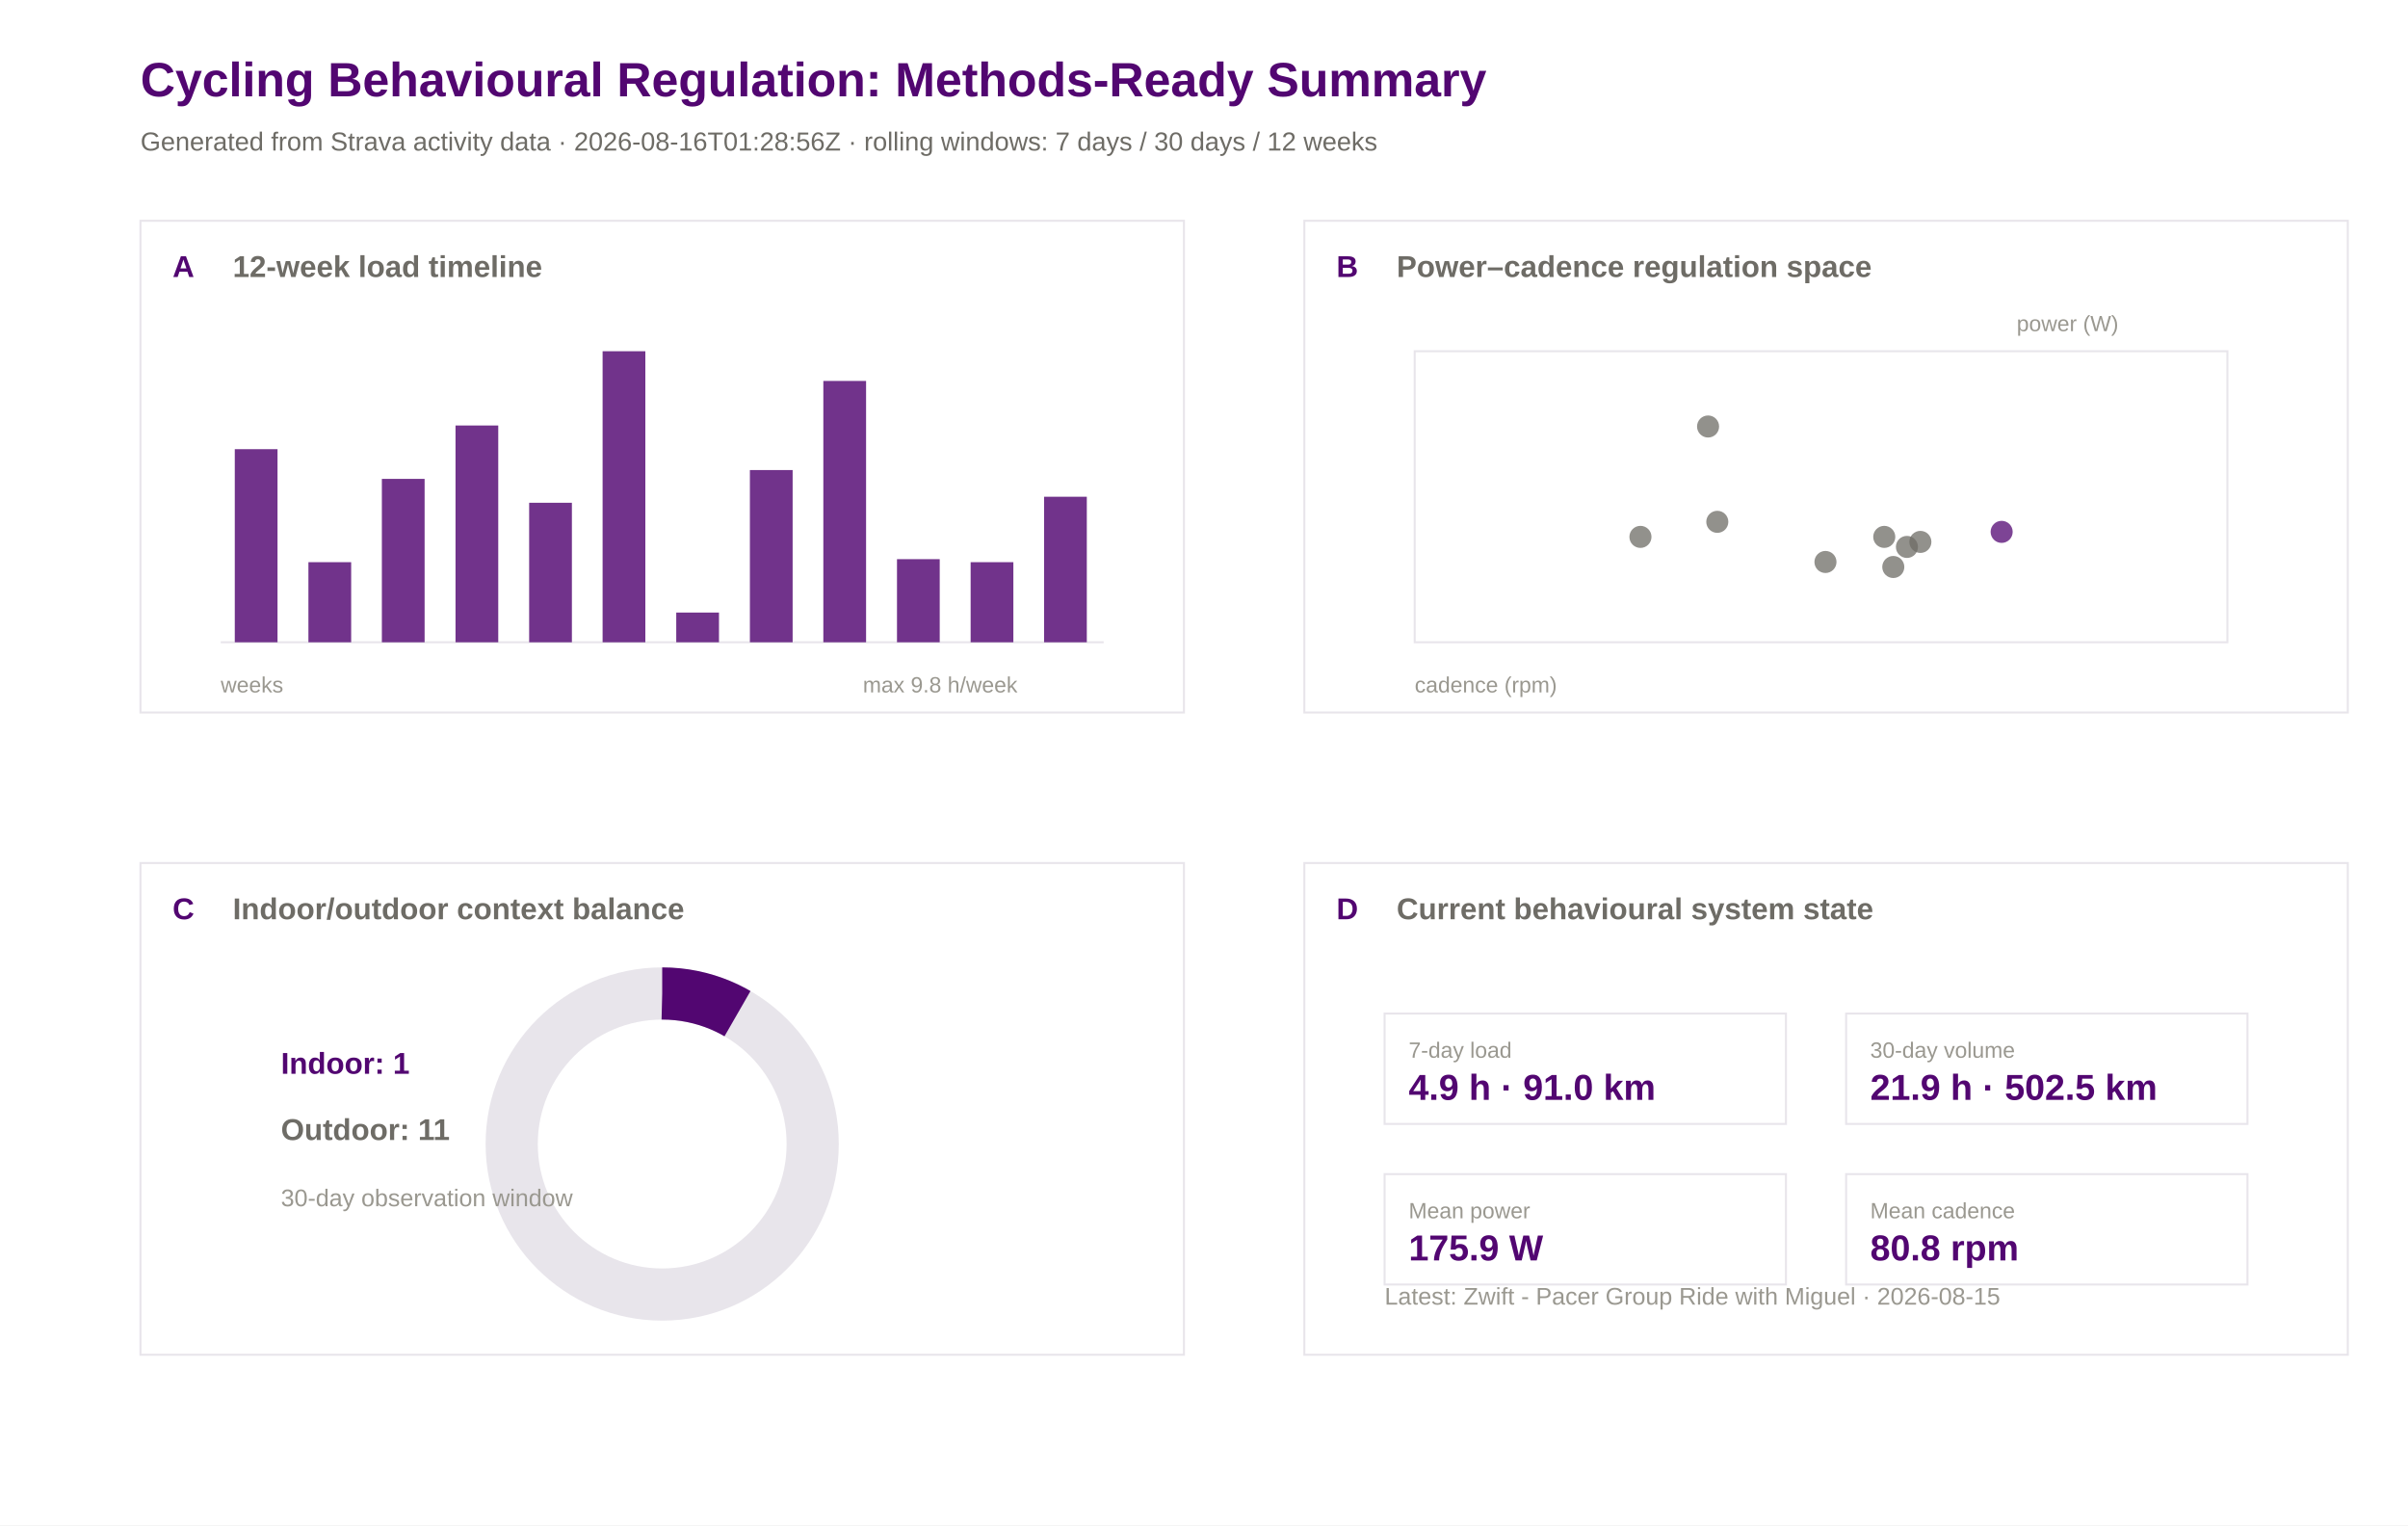
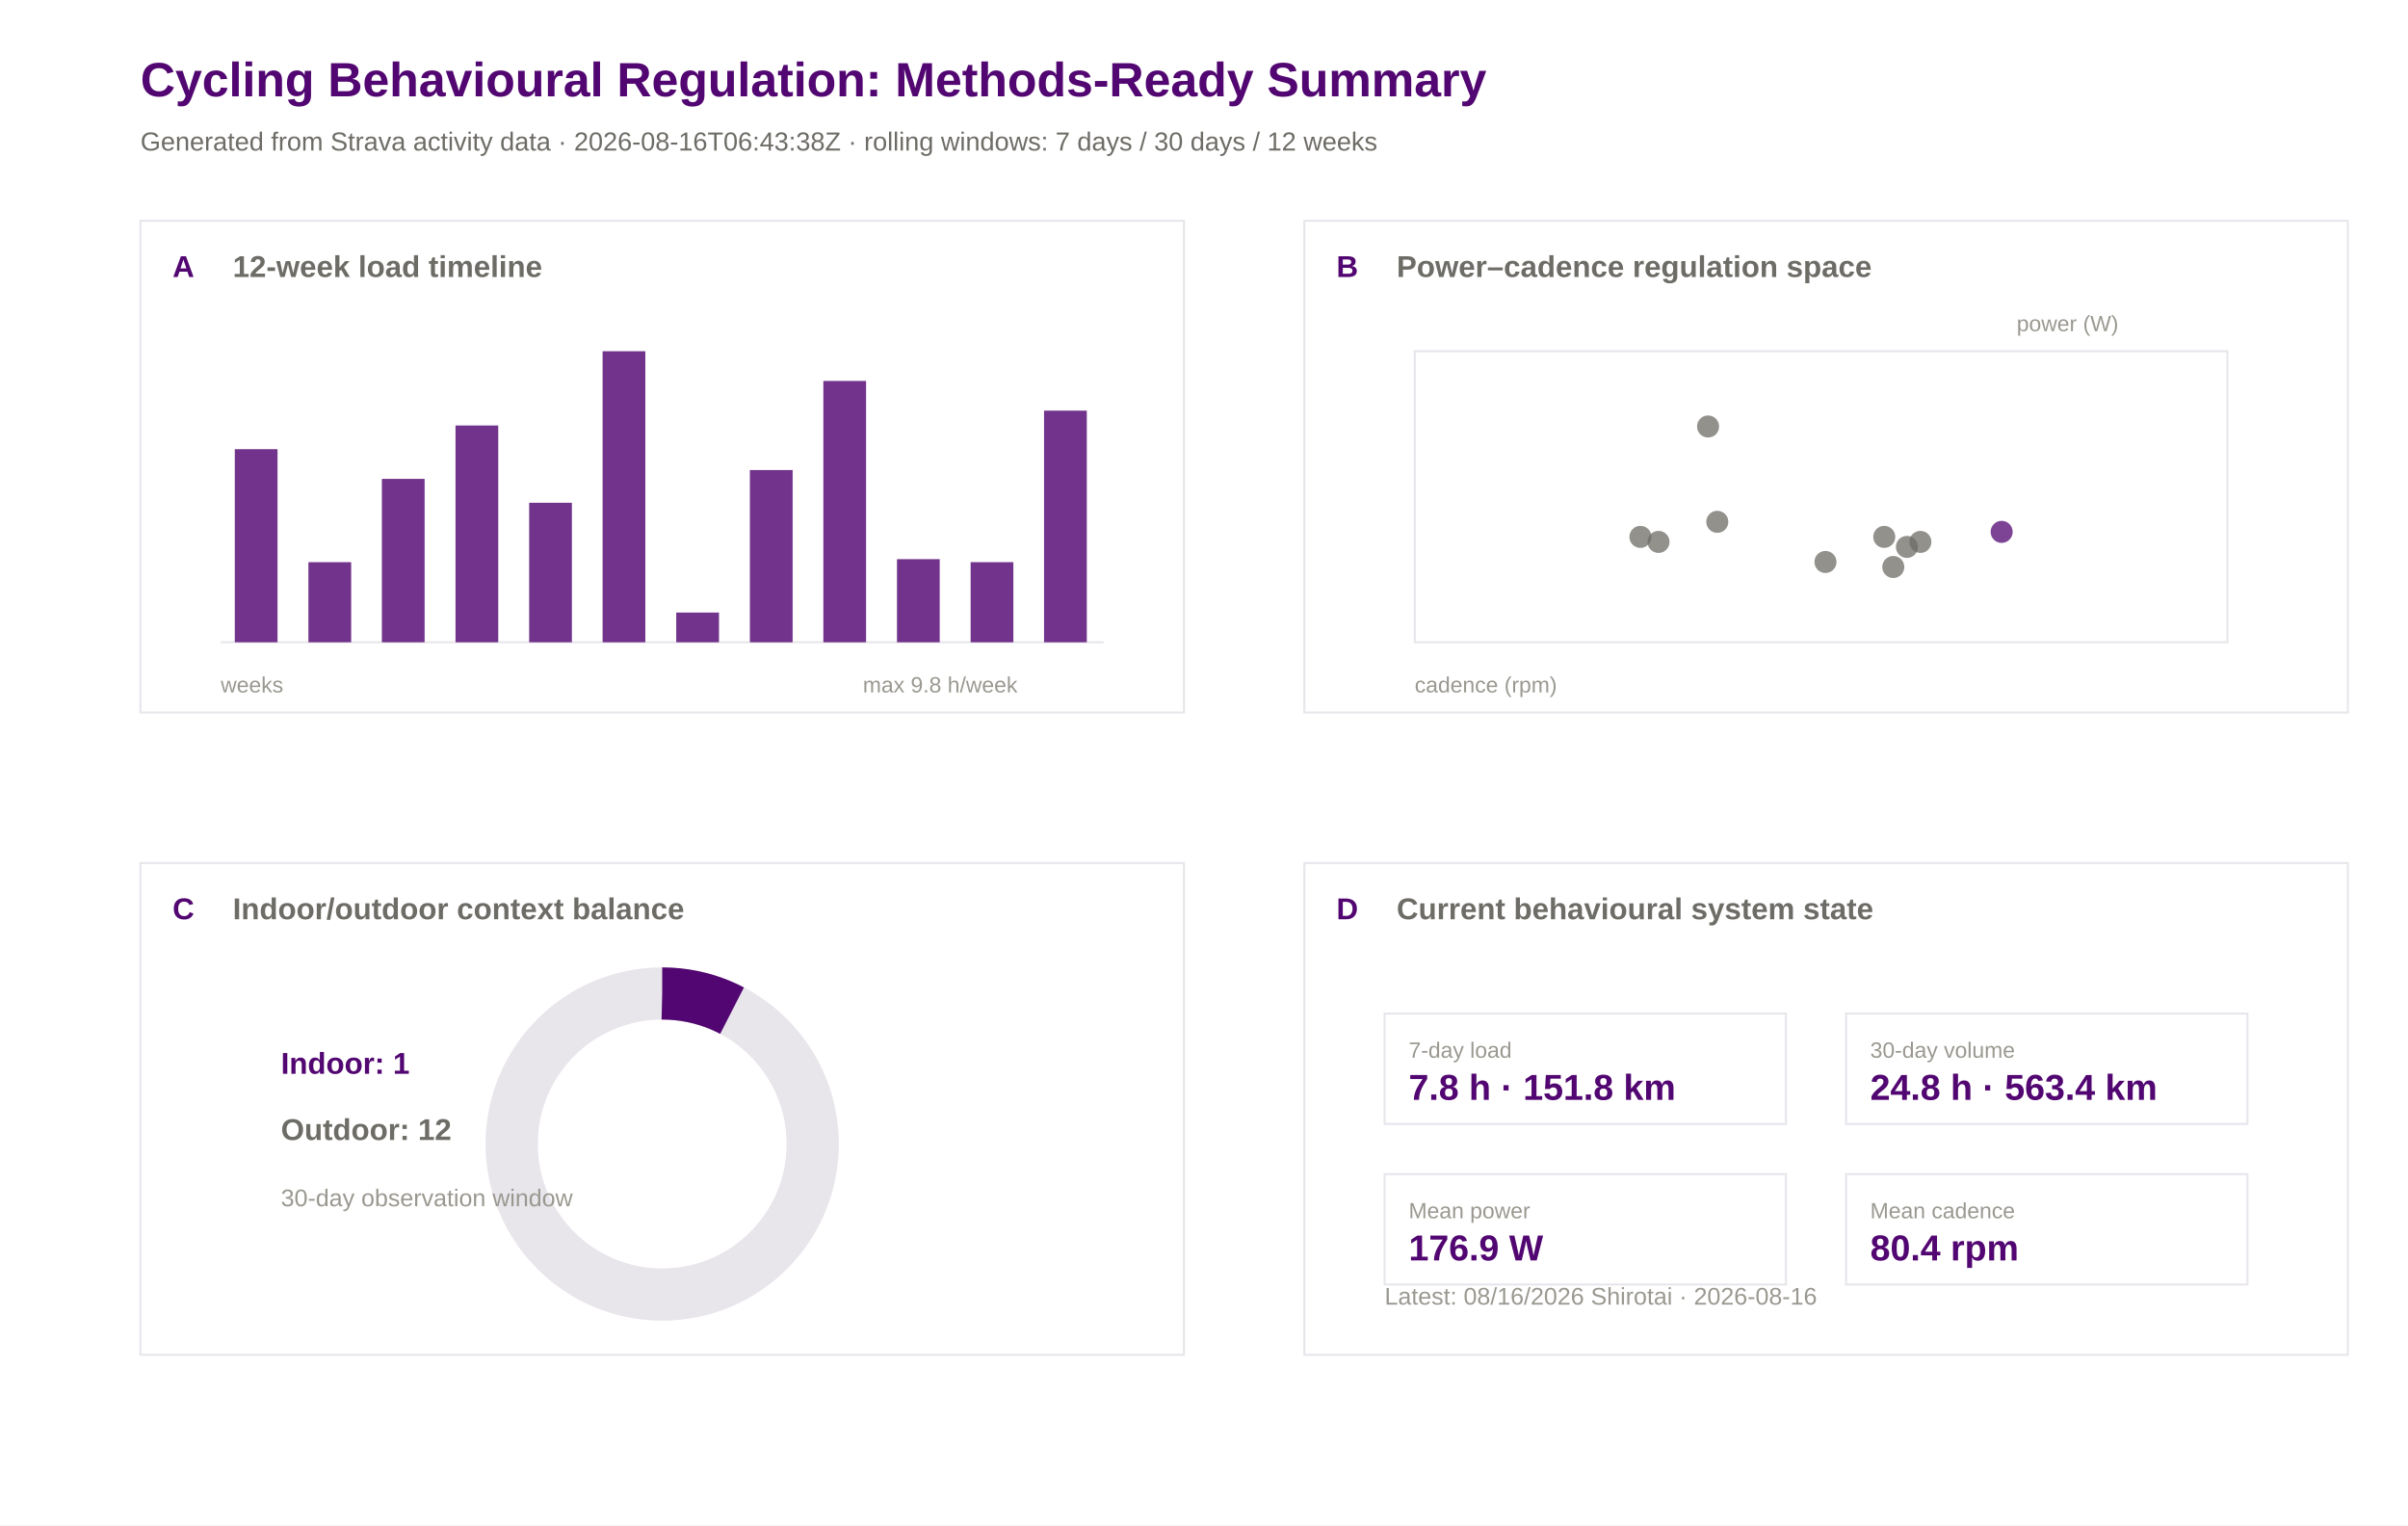
<svg xmlns="http://www.w3.org/2000/svg" width="1200" height="760" viewBox="0 0 1200 760">
  <rect width="100%" height="100%" fill="#ffffff" />
  <text x="70.0" y="48.0" font-family="Arial" font-size="24" font-weight="600" fill="#520671">Cycling Behavioural Regulation: Methods-Ready Summary</text>
-   <text x="70.0" y="75.0" font-family="Arial" font-size="13" font-weight="400" fill="#6e6c66">Generated from Strava activity data · 2026-08-16T01:28:56Z · rolling windows: 7 days / 30 days / 12 weeks</text>
+   <text x="70.0" y="75.0" font-family="Arial" font-size="13" font-weight="400" fill="#6e6c66">Generated from Strava activity data · 2026-08-16T06:43:38Z · rolling windows: 7 days / 30 days / 12 weeks</text>
  <rect x="70" y="110" width="520" height="245" fill="#ffffff" stroke="#e8e5eb" stroke-width="1" />
  <text x="86.0" y="138.0" font-family="Arial" font-size="15" font-weight="600" fill="#520671">A</text>
  <text x="116.0" y="138.0" font-family="Arial" font-size="15" font-weight="600" fill="#6e6c66">12-week load timeline</text>
  <rect x="650" y="110" width="520" height="245" fill="#ffffff" stroke="#e8e5eb" stroke-width="1" />
  <text x="666.0" y="138.0" font-family="Arial" font-size="15" font-weight="600" fill="#520671">B</text>
  <text x="696.0" y="138.0" font-family="Arial" font-size="15" font-weight="600" fill="#6e6c66">Power–cadence regulation space</text>
  <rect x="70" y="430" width="520" height="245" fill="#ffffff" stroke="#e8e5eb" stroke-width="1" />
  <text x="86.0" y="458.0" font-family="Arial" font-size="15" font-weight="600" fill="#520671">C</text>
  <text x="116.0" y="458.0" font-family="Arial" font-size="15" font-weight="600" fill="#6e6c66">Indoor/outdoor context balance</text>
  <rect x="650" y="430" width="520" height="245" fill="#ffffff" stroke="#e8e5eb" stroke-width="1" />
  <text x="666.0" y="458.0" font-family="Arial" font-size="15" font-weight="600" fill="#520671">D</text>
  <text x="696.0" y="458.0" font-family="Arial" font-size="15" font-weight="600" fill="#6e6c66">Current behavioural system state</text>
  <line x1="110" y1="320" x2="550" y2="320" stroke="#e8e5eb" />
  <rect x="117.0" y="223.8" width="21.3" height="96.2" fill="#520671" opacity="0.82" />
  <rect x="153.7" y="280.1" width="21.3" height="39.9" fill="#520671" opacity="0.82" />
  <rect x="190.3" y="238.6" width="21.3" height="81.4" fill="#520671" opacity="0.82" />
  <rect x="227.0" y="212.0" width="21.3" height="108.0" fill="#520671" opacity="0.82" />
  <rect x="263.7" y="250.5" width="21.3" height="69.5" fill="#520671" opacity="0.82" />
  <rect x="300.3" y="175.0" width="21.3" height="145.0" fill="#520671" opacity="0.82" />
  <rect x="337.0" y="305.2" width="21.3" height="14.8" fill="#520671" opacity="0.82" />
  <rect x="373.7" y="234.2" width="21.3" height="85.8" fill="#520671" opacity="0.82" />
  <rect x="410.3" y="189.8" width="21.3" height="130.2" fill="#520671" opacity="0.82" />
  <rect x="447.0" y="278.6" width="21.3" height="41.4" fill="#520671" opacity="0.82" />
  <rect x="483.7" y="280.1" width="21.3" height="39.9" fill="#520671" opacity="0.82" />
-   <rect x="520.3" y="247.5" width="21.3" height="72.5" fill="#520671" opacity="0.82" />
+   <rect x="520.3" y="204.6" width="21.3" height="115.4" fill="#520671" opacity="0.82" />
  <text x="110.0" y="345.0" font-family="Arial" font-size="11" font-weight="400" fill="#9a9890">weeks</text>
  <text x="430.0" y="345.0" font-family="Arial" font-size="11" font-weight="400" fill="#9a9890">max 9.8 h/week</text>
  <rect x="705" y="175" width="405" height="145" fill="#ffffff" stroke="#e8e5eb" />
  <circle cx="817.5" cy="267.5" r="5.5" fill="#6e6c66" opacity="0.75" />
  <circle cx="957.0" cy="270.0" r="5.5" fill="#6e6c66" opacity="0.75" />
  <circle cx="939.0" cy="267.5" r="5.5" fill="#6e6c66" opacity="0.75" />
  <circle cx="943.5" cy="282.5" r="5.5" fill="#6e6c66" opacity="0.75" />
  <circle cx="950.3" cy="272.5" r="5.5" fill="#6e6c66" opacity="0.75" />
  <circle cx="909.7" cy="280.0" r="5.5" fill="#6e6c66" opacity="0.75" />
  <circle cx="855.8" cy="260.0" r="5.5" fill="#6e6c66" opacity="0.75" />
  <circle cx="851.2" cy="212.5" r="5.5" fill="#6e6c66" opacity="0.75" />
  <circle cx="997.5" cy="265.0" r="5.5" fill="#520671" opacity="0.75" />
+   <circle cx="826.5" cy="270.0" r="5.5" fill="#6e6c66" opacity="0.75" />
  <text x="705.0" y="345.0" font-family="Arial" font-size="11" font-weight="400" fill="#9a9890">cadence (rpm)</text>
  <text x="1005.0" y="165.0" font-family="Arial" font-size="11" font-weight="400" fill="#9a9890">power (W)</text>
  <circle cx="330" cy="570" r="75" fill="none" stroke="#e8e5eb" stroke-width="26" />
-   <circle cx="330" cy="570" r="75" fill="none" stroke="#520671" stroke-width="26" stroke-dasharray="39.3 471.2" transform="rotate(-90 330 570)" />
+   <circle cx="330" cy="570" r="75" fill="none" stroke="#520671" stroke-width="26" stroke-dasharray="36.2 471.2" transform="rotate(-90 330 570)" />
  <text x="140.0" y="535.0" font-family="Arial" font-size="15" font-weight="600" fill="#520671">Indoor: 1</text>
-   <text x="140.0" y="568.0" font-family="Arial" font-size="15" font-weight="600" fill="#6e6c66">Outdoor: 11</text>
+   <text x="140.0" y="568.0" font-family="Arial" font-size="15" font-weight="600" fill="#6e6c66">Outdoor: 12</text>
  <text x="140.0" y="601.0" font-family="Arial" font-size="12" font-weight="400" fill="#9a9890">30-day observation window</text>
  <rect x="690" y="505" width="200" height="55" fill="#ffffff" stroke="#e8e5eb" />
  <text x="702.0" y="527.0" font-family="Arial" font-size="11" font-weight="500" fill="#9a9890">7-day load</text>
-   <text x="702.0" y="548.0" font-family="Arial" font-size="18" font-weight="600" fill="#520671">4.9 h · 91.0 km</text>
+   <text x="702.0" y="548.0" font-family="Arial" font-size="18" font-weight="600" fill="#520671">7.8 h · 151.8 km</text>
  <rect x="920" y="505" width="200" height="55" fill="#ffffff" stroke="#e8e5eb" />
  <text x="932.0" y="527.0" font-family="Arial" font-size="11" font-weight="500" fill="#9a9890">30-day volume</text>
-   <text x="932.0" y="548.0" font-family="Arial" font-size="18" font-weight="600" fill="#520671">21.9 h · 502.5 km</text>
+   <text x="932.0" y="548.0" font-family="Arial" font-size="18" font-weight="600" fill="#520671">24.8 h · 563.4 km</text>
  <rect x="690" y="585" width="200" height="55" fill="#ffffff" stroke="#e8e5eb" />
  <text x="702.0" y="607.0" font-family="Arial" font-size="11" font-weight="500" fill="#9a9890">Mean power</text>
-   <text x="702.0" y="628.0" font-family="Arial" font-size="18" font-weight="600" fill="#520671">175.9 W</text>
+   <text x="702.0" y="628.0" font-family="Arial" font-size="18" font-weight="600" fill="#520671">176.9 W</text>
  <rect x="920" y="585" width="200" height="55" fill="#ffffff" stroke="#e8e5eb" />
  <text x="932.0" y="607.0" font-family="Arial" font-size="11" font-weight="500" fill="#9a9890">Mean cadence</text>
-   <text x="932.0" y="628.0" font-family="Arial" font-size="18" font-weight="600" fill="#520671">80.8 rpm</text>
-   <text x="690.0" y="650.0" font-family="Arial" font-size="12" font-weight="400" fill="#9a9890">Latest: Zwift - Pacer Group Ride with Miguel · 2026-08-15</text>
+   <text x="932.0" y="628.0" font-family="Arial" font-size="18" font-weight="600" fill="#520671">80.4 rpm</text>
+   <text x="690.0" y="650.0" font-family="Arial" font-size="12" font-weight="400" fill="#9a9890">Latest: 08/16/2026 Shirotai · 2026-08-16</text>
</svg>
